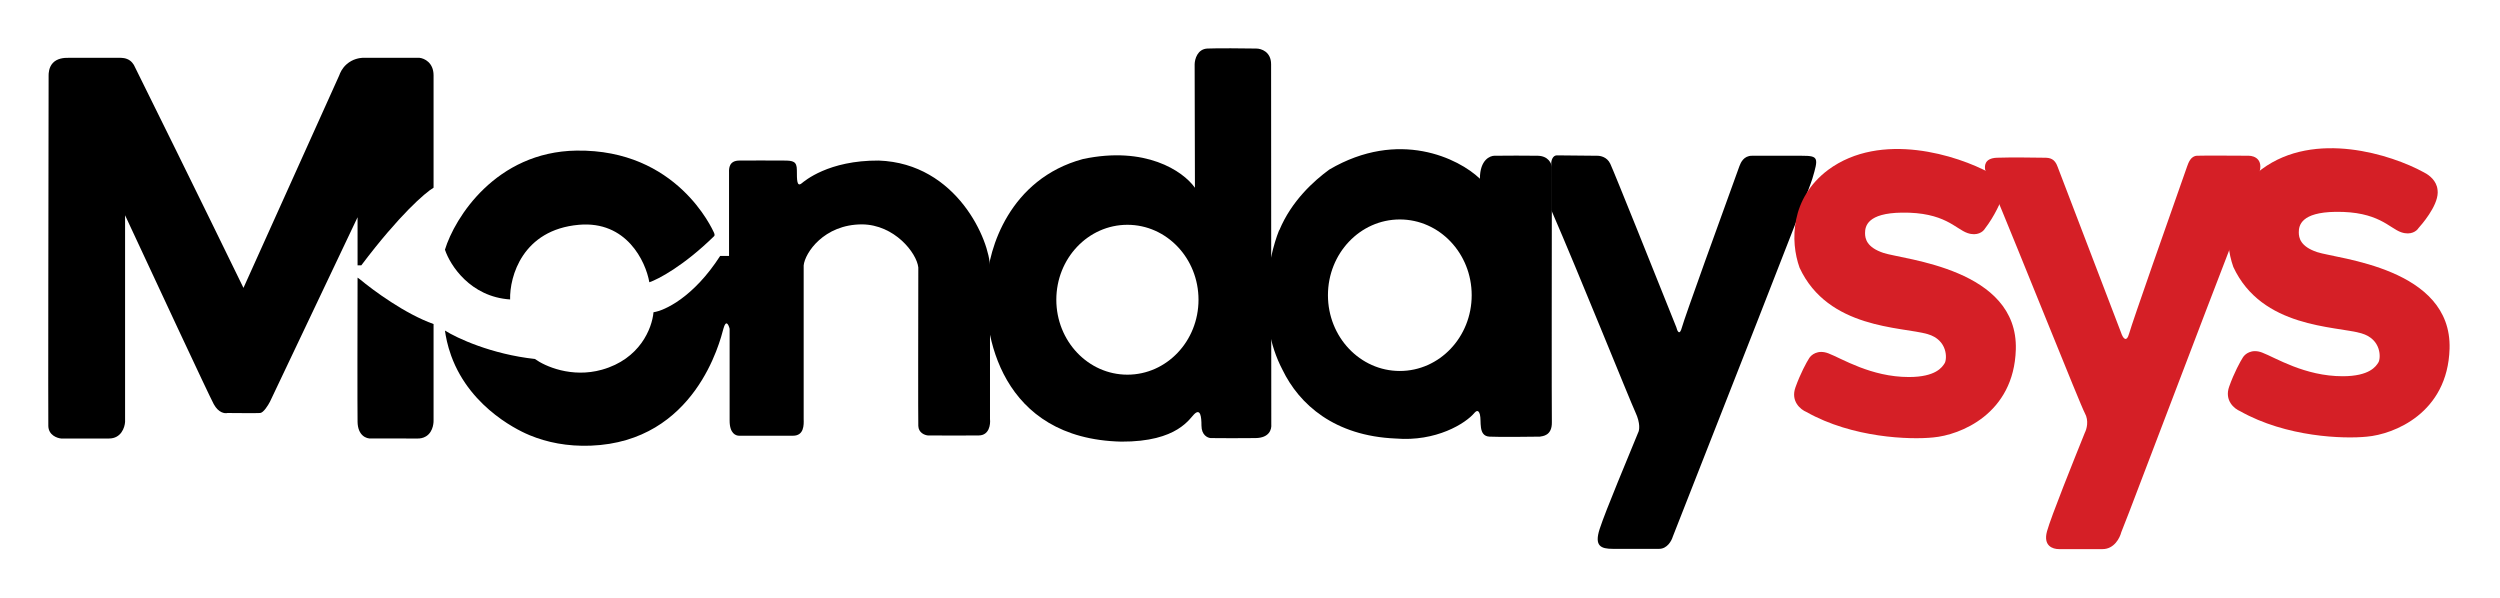
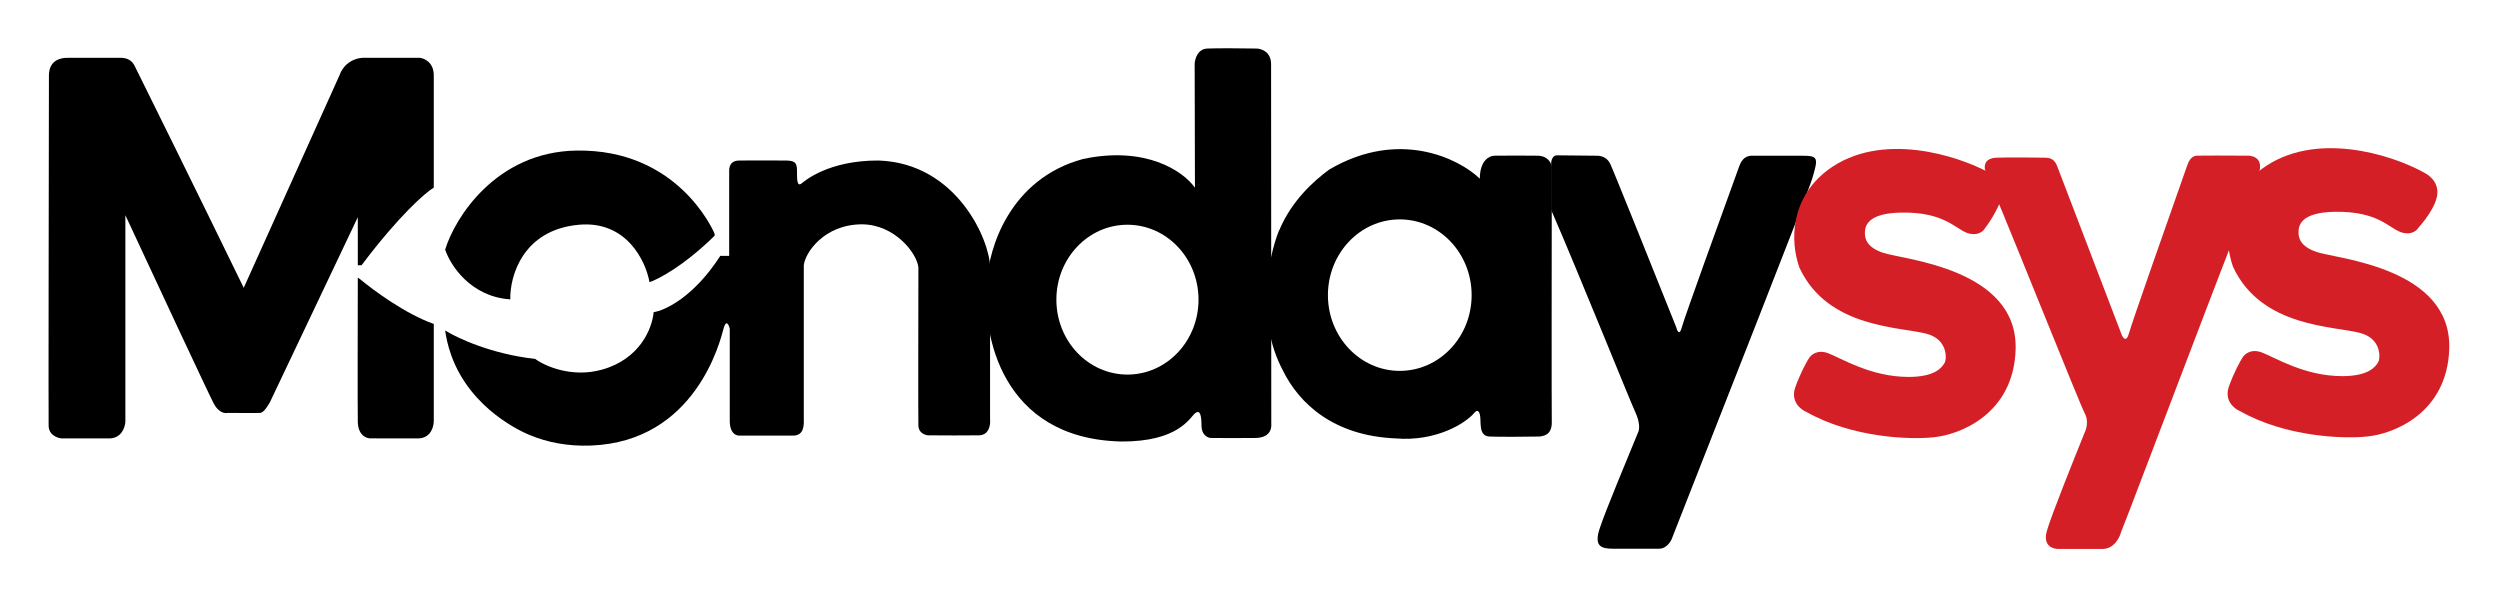
- <svg xmlns="http://www.w3.org/2000/svg" viewBox="206.66 199.66 1553.62 371.11">
+ <svg xmlns="http://www.w3.org/2000/svg" width="268" height="64" viewBox="206.66 199.66 1553.62 371.11">
  <defs>
    <style>
      .cls-1 {
        fill: #d51f26;
      }
    </style>
  </defs>
  <g>
    <path d="M1199.43,296.46l-25.28-.25c-2.65,0-3.62,3.56-3.44,5.22v28.79c17,39.09,49.04,118.74,52.28,125.66,3.24,6.92,2.46,11.35,1.66,12.7-5.7,14.05-20.15,48.27-23.88,59.79-3.46,10.67.75,12.37,8.24,12.37h28.72c5.01,0,7.73-5.03,8.47-7.55,27.49-70.26,83.88-212.91,86.71-222.37,3.92-13.13,3.92-14.36-6.44-14.36h-31.12c-5.01,0-6.91,4.19-7.73,6.44-11.29,31.05-34.24,94.55-35.71,100.14-1.47,5.6-2.95,2.33-3.5,0-12.7-31.79-38.69-96.61-41.05-101.61-2.02-4.29-6.22-4.97-7.92-4.97Z" />
    <path d="M566.38,339.36c-35.05,3.09-43.08,32.21-42.71,46.39-24.74-1.62-37.31-21.29-40.5-30.93,6.01-19.76,31.66-60.84,81.73-61.57,62.59-.92,84.49,49.06,85.42,50.9.73,1.47.31,2.21,0,2.39-18.85,18.41-34.61,26.69-40.13,28.53-2.27-13.01-14.21-38.36-43.81-35.71Z" />
    <path d="M539.13,422.75c-27.1-2.95-48.6-13.01-55.96-17.67.5,3.61,1.53,9.19,3.87,15.65,12.27,33.86,44.68,47.71,48.81,49.41,10.76,4.45,23.36,7.03,37.93,6.48,65.1-2.49,80.41-65.09,82.43-72.64,1.62-6.04,3.25-2.52,3.87,0-.06,15.71,0,48.98,0,57.07s3.9,9.39,5.89,9.39h33.5c6.92,0,6.75-6.81,6.63-10.31v-95.54c.76-7.74,12.59-25.49,36.25-25.49,20.18.15,34.01,17.74,34.99,26.78-.06,31.05-.15,94.21,0,98.49.15,4.27,3.99,5.71,5.89,5.89,7.98.06,25.51.15,31.85,0,6.33-.15,7.18-6.81,6.81-10.12v-94.25c0-16.42-20.38-64.73-69.18-66.45-31.29-.18-46.15,12.79-47.89,14.17-2.95,2.35-2.95-2.02-2.95-8.28,0-5.4-2.39-5.89-8.1-5.89-6.99-.12-22.3,0-27.61,0-6.44,0-6.5,4.91-6.44,7.18v52.1h-5.52c-16.49,25.62-34.49,33.99-41.42,34.98-.92,10.12-8.47,29.09-32.03,35.71-18.85,5.3-35.59-2.21-41.61-6.63Z" />
    <path d="M236.87,246.46c0-1.03.04-4.92,2.67-7.71,2.66-2.81,6.78-3.24,9.81-3.16,15.51-.08,27.03.04,31.64,0,1.21,0,4.09-.05,6.55,1.79,1.12.84,1.78,1.83,2.32,2.64,8.69,17.52,17.35,35.06,25.99,52.6,14.1,28.62,28.13,57.27,42.11,85.95l59.53-132.1c.5-1.45,1.71-4.34,4.54-6.85,3.9-3.46,8.3-3.93,9.76-4.02,11.87,0,23.75,0,35.62,0,2.9.31,8.69,2.91,8.69,10.87v69.83c-5.11,3.01-21.26,16.88-44.92,48.27h-2.31v-29.9l-54.45,114.65c-1.17,2.27-4.03,6.85-6.1,7s-14.42.06-20.34,0c-1.6.43-5.54-.07-8.5-5.53-2.96-5.45-37.96-80.51-55.09-117.36v128.42c-.19,3.44-2.44,10.32-9.99,10.32h-29.76c-2.59-.25-7.8-2.14-7.95-7.74-.15-5.6.06-147.64.18-217.96Z" />
    <path d="M476.1,401.04v59.69c.02.29.28,7.06-4.72,10.11-1.92,1.17-3.88,1.34-5.04,1.33-9.69,0-19.37-.01-29.06-.02-2.9.25-8.26-1.78-8.41-10.33-.15-8.55-.06-62.56,0-88.72v-.92l1.42,1.03s.05.03.06.04c8.14,6.77,27.99,21.49,45.75,27.78Z" />
    <path d="M956.99,229.83c6.19-.29,22.83-.12,30.38,0,3.07,0,9.21,1.95,9.21,9.76s.12,152.91.12,223.72c.3,3.31-1.3,8.45-9.7,8.59-8.4.15-22.15.06-27.98,0-1.9-.12-5.7-1.84-5.71-7.73,0-5.89-.73-10.31-4.05-7.55-3.31,2.76-10.31,17.67-45.84,17.49-74.66-1.77-86.71-66.88-83.39-99.22.8-20.31,13.84-64.03,59.64-76.4,38.64-8.2,62.04,7.24,69.58,17.86l-.18-76.76c.06-3.13,1.73-9.46,7.91-9.76ZM907.29,339.36c-24.4,0-44.18,20.85-44.18,46.57s19.78,46.57,44.18,46.57c24.4,0,44.18-20.85,44.18-46.57s-19.78-46.57-44.18-46.57Z" />
    <path d="M1032.79,305.01c43.17-25.31,80.46-6.88,93.55,5.72,0-11.96,6.48-14.25,8.97-14.28,6.82-.06,20.45-.15,27.01,0,6.55.15,8.56,4.78,8.74,7.07-.06,49.32-.15,150.07,0,158.56.15,8.48-5.85,8.6-7.44,8.93-6.88.12-25.49.3-31.3,0-7.26-.37-4.87-9.69-5.98-13.78-.89-3.27-2.42-2.04-3.29-1.11-5.58,6.76-24.02,18.14-49.03,16.06-38.08-1.59-59.93-21.17-70.37-42.74-16.48-31.39-8.96-69.56-2.08-86.7h.12c7.62-18.32,21.55-30.75,31.1-37.73ZM1076.57,336.04c-24.67,0-44.66,21.08-44.66,47.08s19.99,47.08,44.66,47.08c24.67,0,44.67-21.08,44.67-47.08s-20-47.08-44.67-47.08Z" />
  </g>
  <g>
    <path class="cls-1" d="M1524.92,406.72l-39.58-103.46c-1.74-4.97-4.75-5.58-8.05-5.58-6.32-.12-21.47-.29-29.58,0-8.1.29-7.7,5.43-7.39,7.39l2.96,7.39c19.33,46.21,56.35,139.24,59,143.95,2.65,4.71,1.1,10.06,0,12.15l-.33.83c-6.27,15.58-20.72,51.47-23.18,60.44-2.5,9.13,3.58,11.07,7.39,11.07h27.16c7.21,0,10.74-7,11.6-10.49l4.97-12.7c24.73-65.04,75.33-197.74,79.89-208.2,4.57-10.46-1.9-13.07-5.71-13.07-9.02-.06-28.05-.15-32.03,0-3.91.14-5.37,4.3-6.22,6.69l-.04.13c-11.23,31.79-34.13,96.98-35.9,103.46-1.77,6.48-4.05,2.7-4.97,0Z" />
    <path class="cls-1" d="M1342.67,305.29c-23.27,17.52-23.61,44.15-17.67,60.75,17.67,38.12,63.51,36.63,79.52,41.23,12.81,3.68,12.13,15.63,10.68,18.04-1.51,2.5-5.51,8.65-22.27,8.65-23.59,0-41.79-11.6-50.07-14.73-6.63-2.5-10.74,1.04-11.96,3.13-1.53,2.39-5.37,9.35-8.47,18.04-3.09,8.69,3.25,13.81,6.81,15.28,28.72,16.2,64.49,17.3,78.79,15.83,16.63-1.47,50.18-14.47,51.36-54.67,1.47-50.26-69.58-55.78-82.28-60.01-10.44-3.48-11.42-8.87-11.42-12.33,0-4.27,1.47-12.41,22.83-12.7,26.69-.37,33.32,10.12,40.87,12.7,6.04,2.06,9.63-.86,10.67-2.58,6.26-8.1,9.94-16.75,11.96-22.09,1.62-4.27-.67-7.06-2.02-7.92l-6.81-4.79c-19.76-10.8-67.52-26.29-100.51-1.84Z" />
    <path class="cls-1" d="M1612.22,304.8c-23.27,17.52-23.61,44.15-17.67,60.75,17.67,38.12,63.51,36.63,79.52,41.23,12.81,3.68,12.13,15.63,10.68,18.04-1.51,2.5-5.51,8.65-22.27,8.65-23.59,0-41.79-11.6-50.07-14.73-6.63-2.5-10.74,1.04-11.96,3.13-1.53,2.39-5.38,9.35-8.47,18.04-3.09,8.69,3.25,13.81,6.81,15.28,28.72,16.2,64.49,17.3,78.79,15.83,16.63-1.47,50.18-14.47,51.36-54.67,1.47-50.26-69.58-55.78-82.28-60.01-10.44-3.48-11.42-8.87-11.42-12.33,0-4.27,1.47-12.41,22.83-12.7,26.69-.37,33.32,10.12,40.86,12.7,6.04,2.06,9.64-.86,10.68-2.58,1.63-1.81,11.86-13.38,11.96-22.09.02-2-.48-3.72-.48-3.72-1.56-5.28-6.4-8.02-8.35-8.98-19.76-10.8-67.52-26.29-100.51-1.84Z" />
  </g>
</svg>
